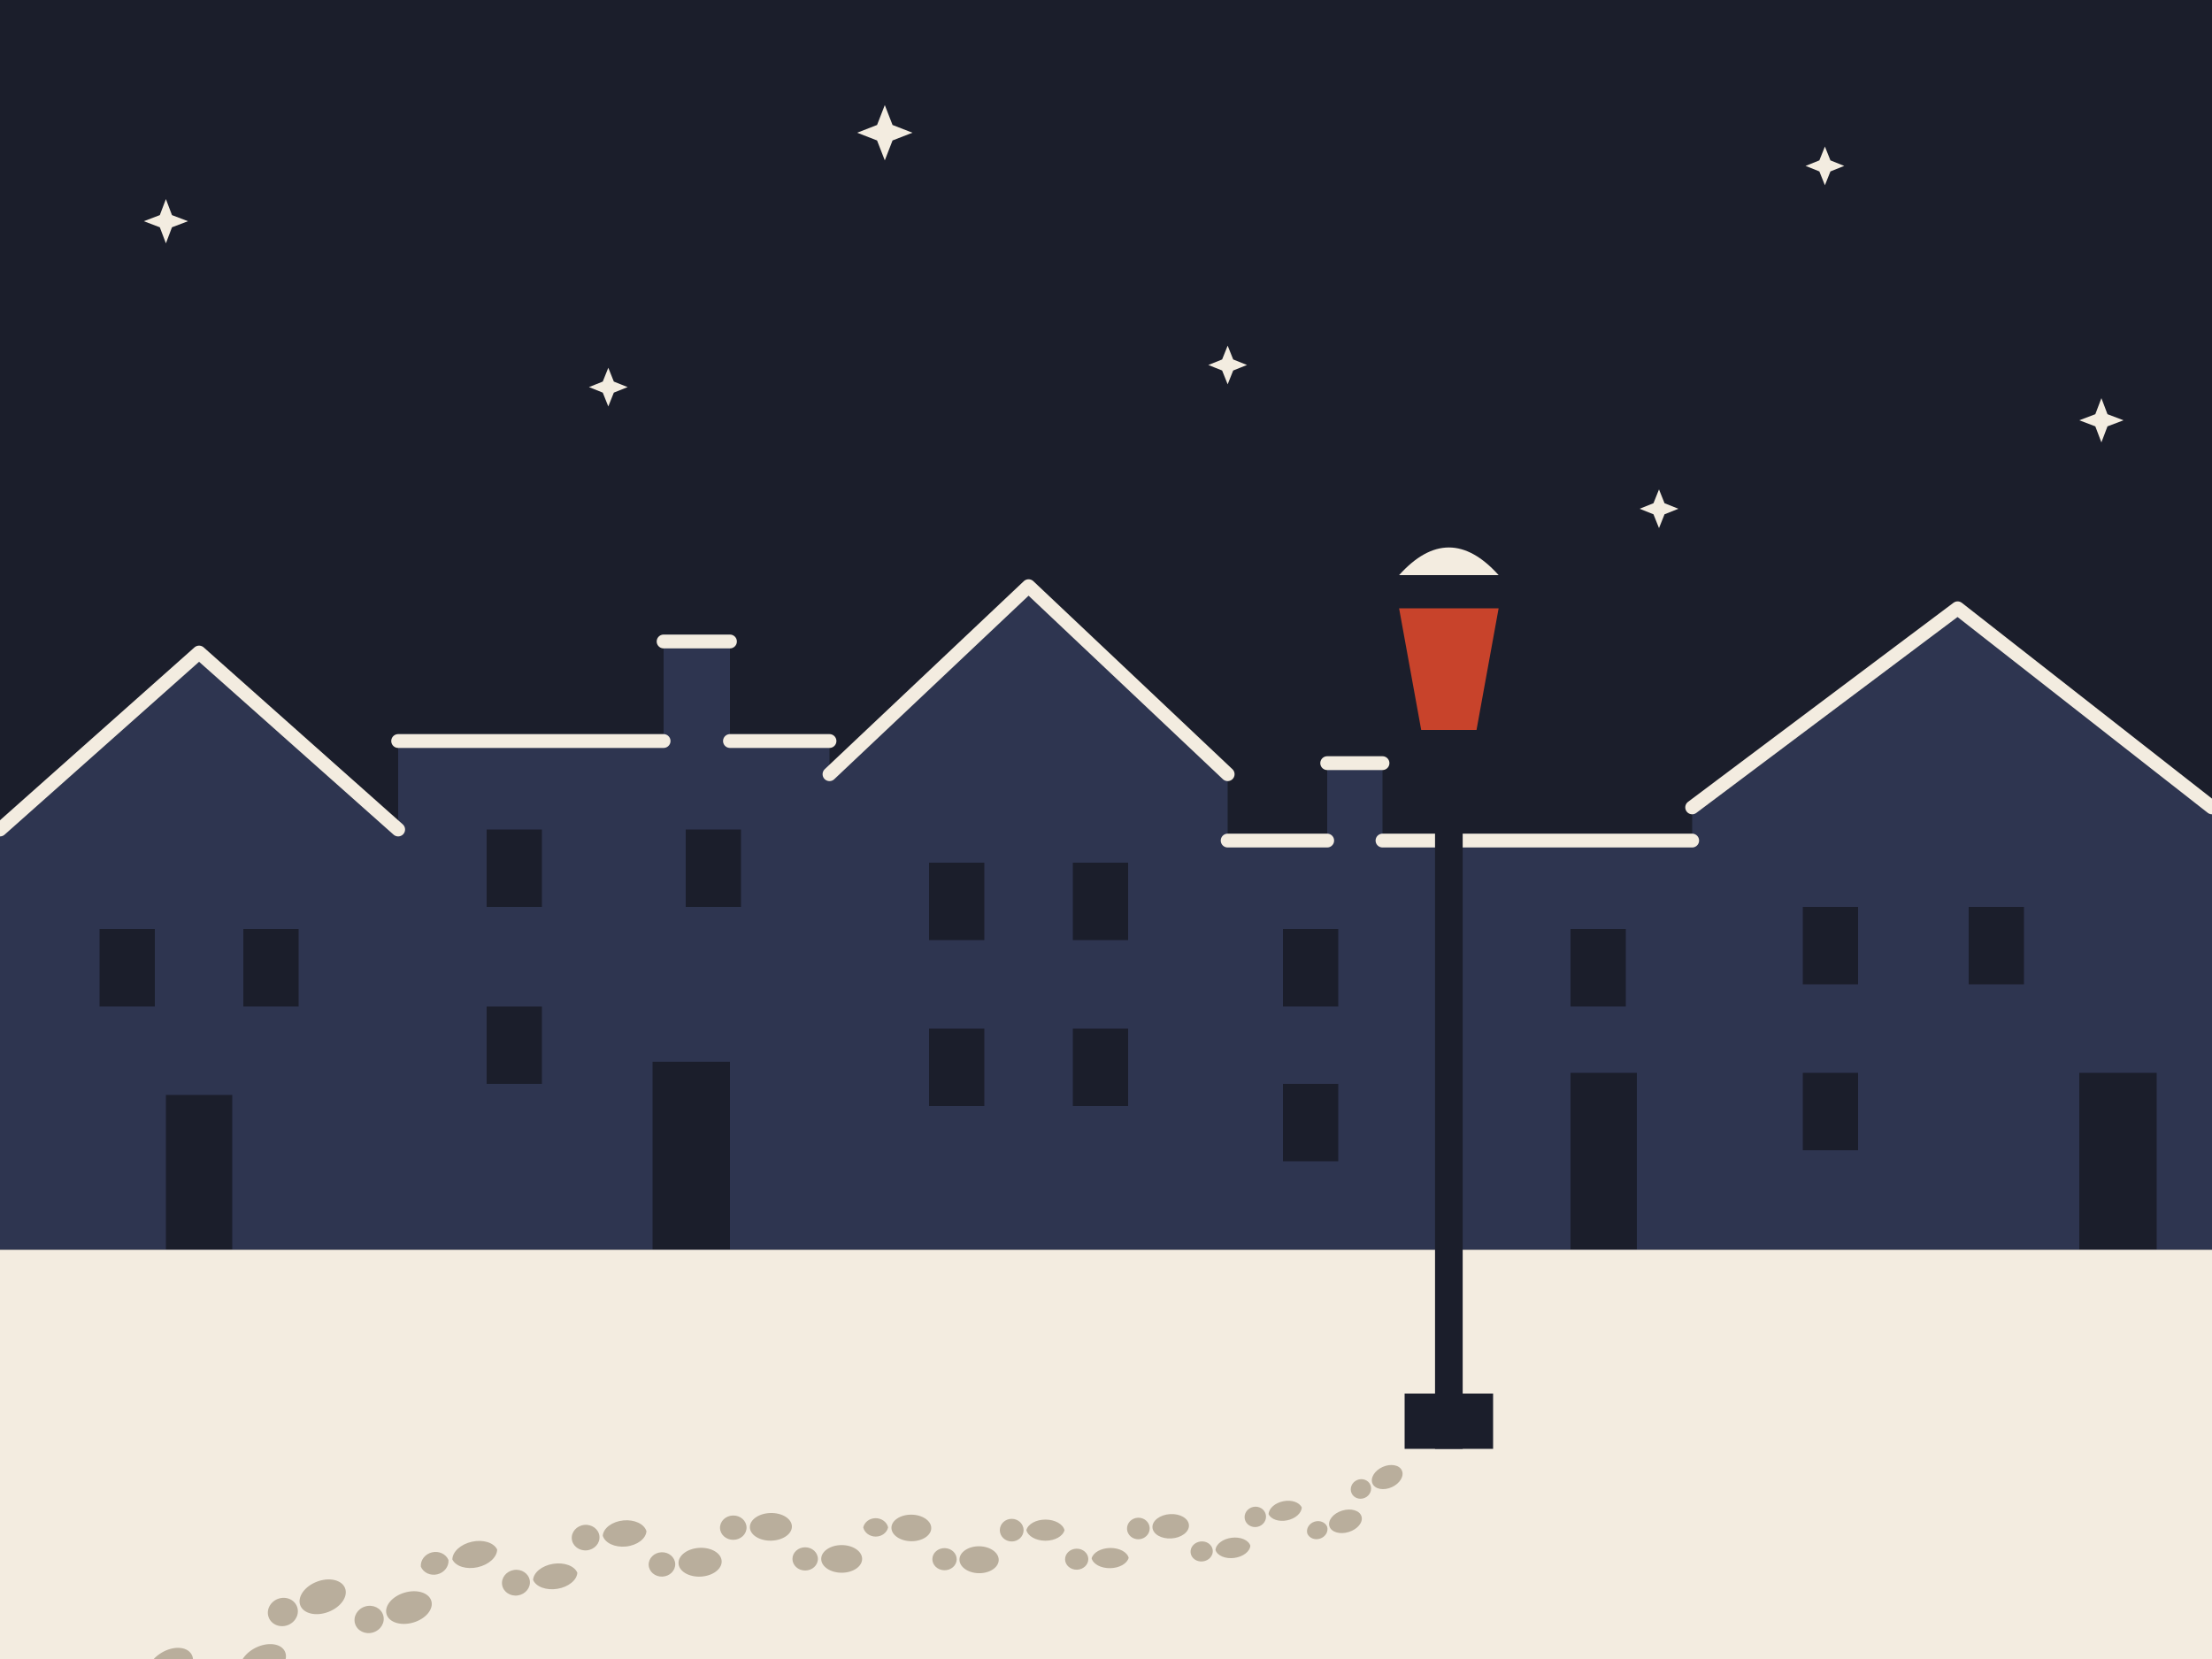
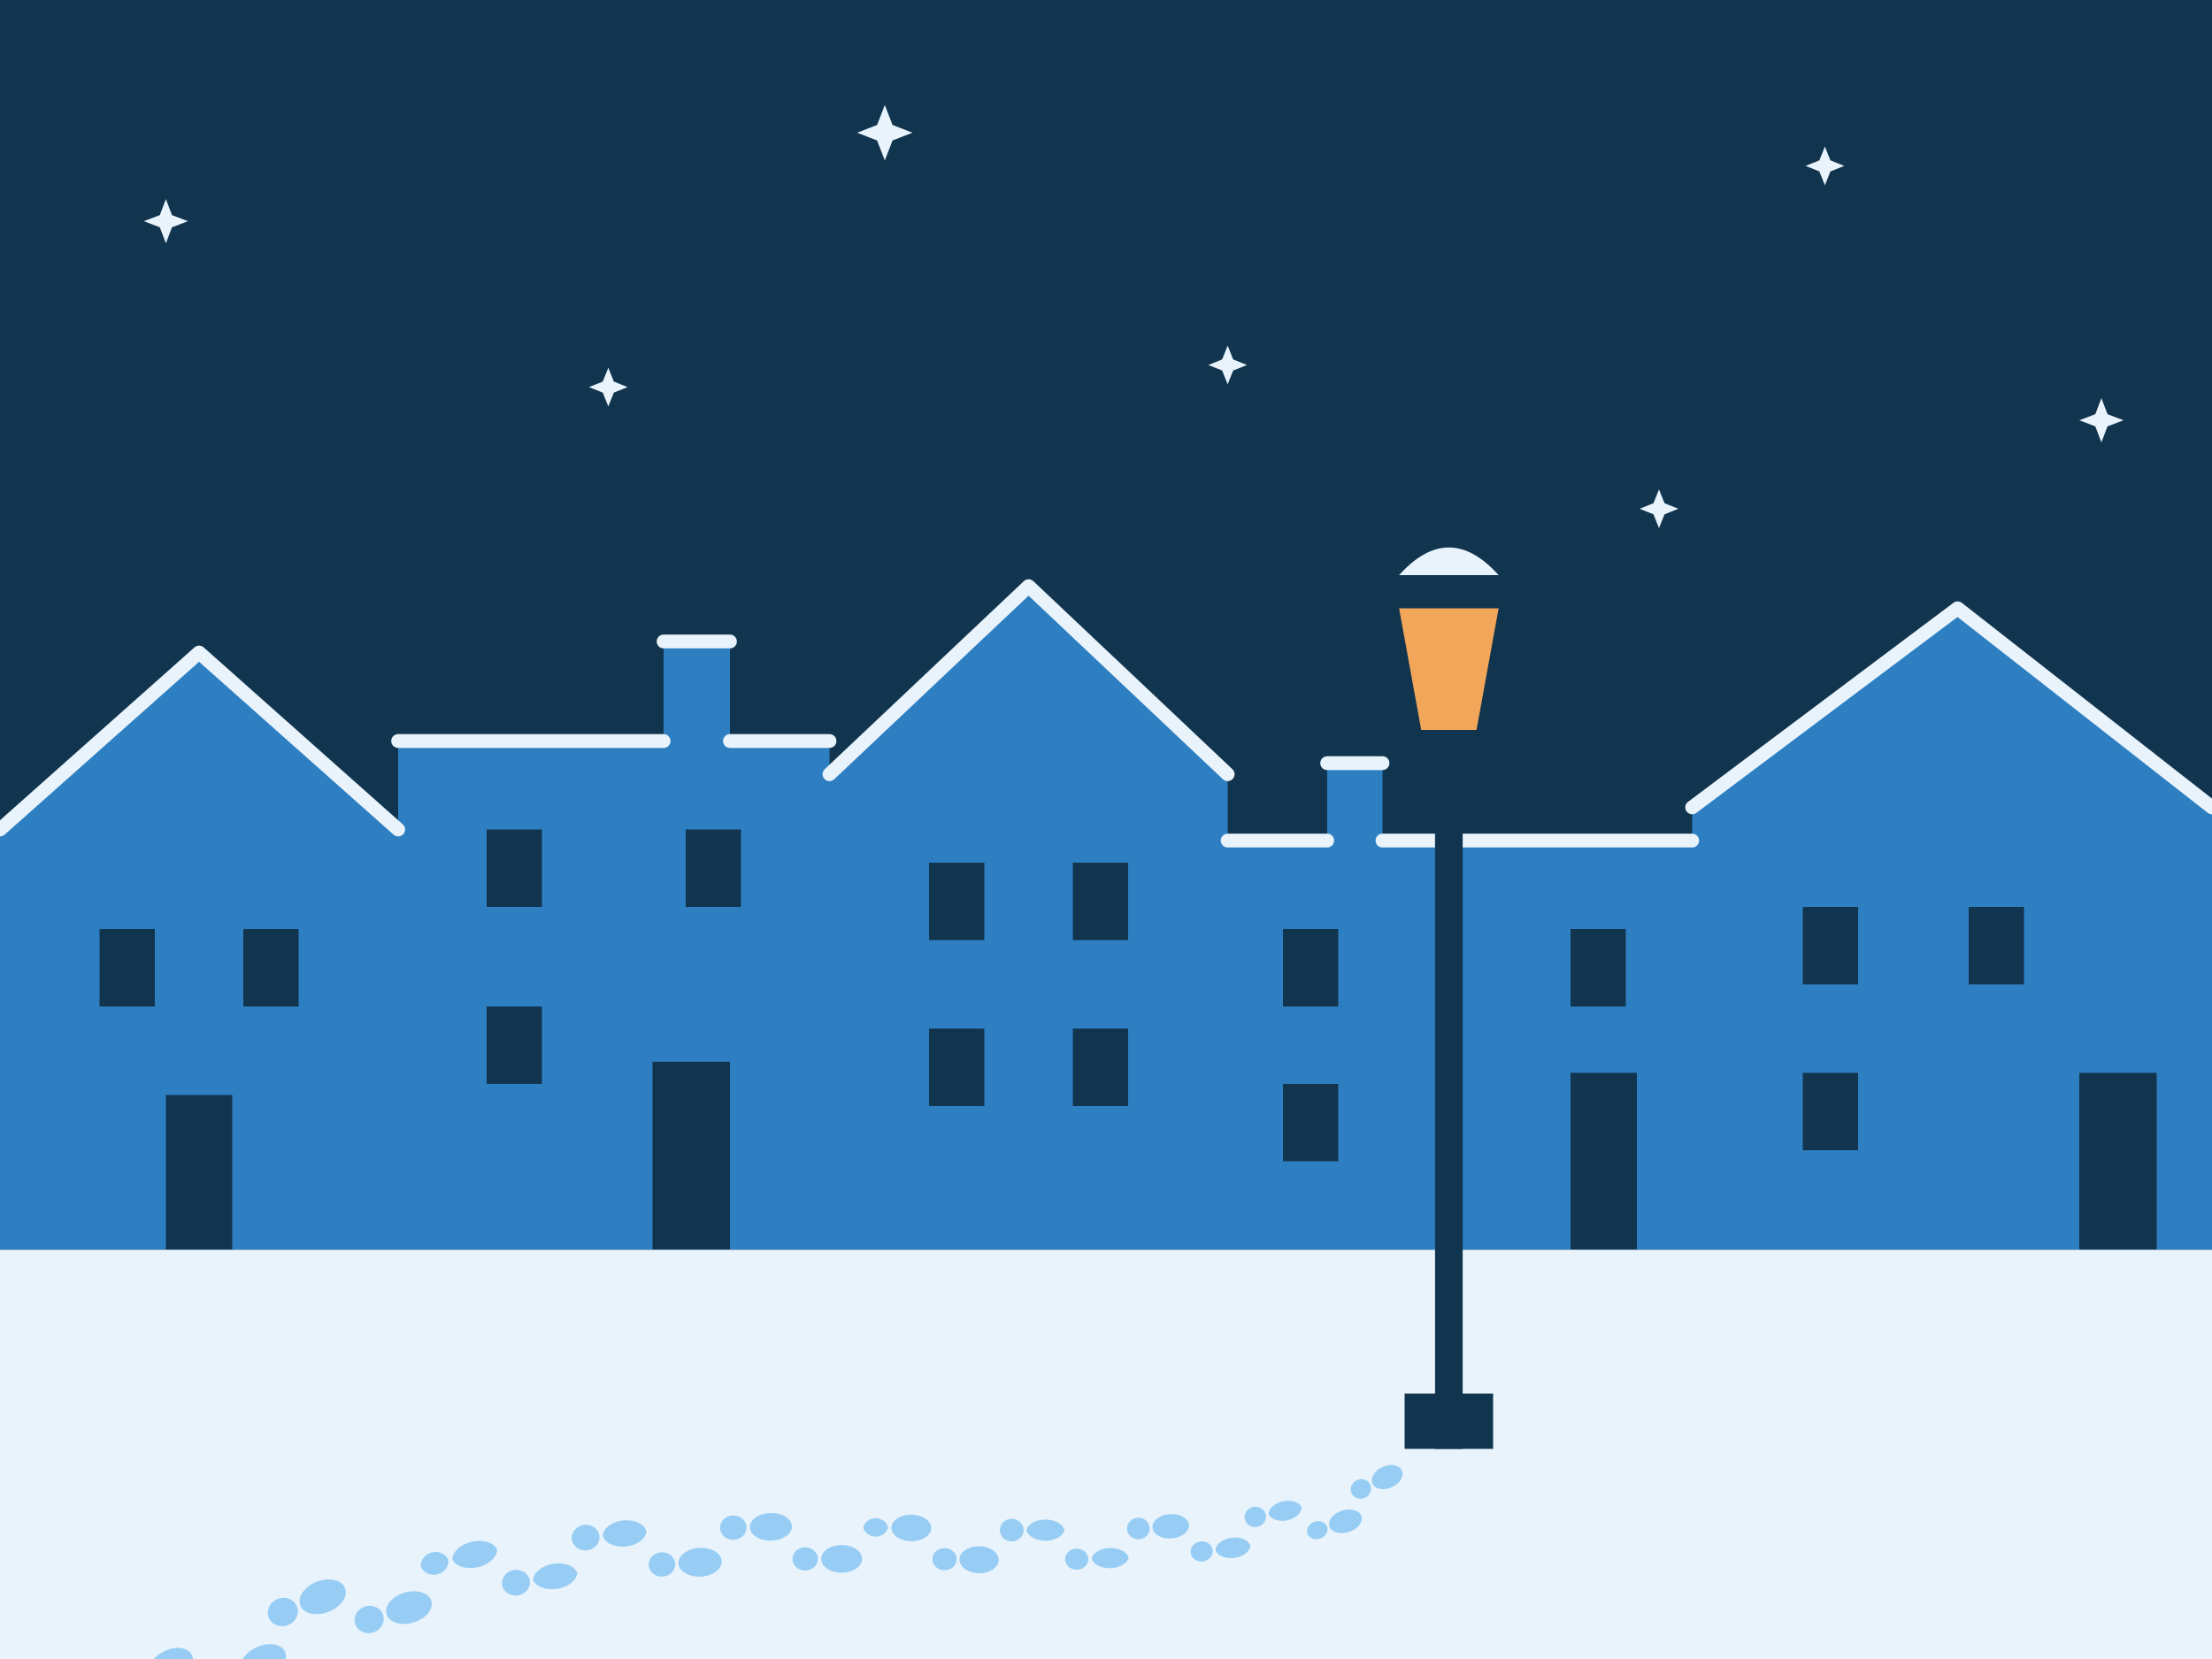
<svg xmlns="http://www.w3.org/2000/svg" viewBox="0 0 400 300" preserveAspectRatio="xMidYMid slice">
-   <rect width="400" height="300" fill="#1B1E2B" />
-   <path d="M30 36L31.1 38.9L34 40L31.1 41.1L30 44L28.9 41.1L26 40L28.9 38.9ZM110 66.5L111 69L113.5 70L111 71L110 73.5L109 71L106.5 70L109 69ZM160 19L161.4 22.6L165 24L161.4 25.4L160 29L158.6 25.4L155 24L158.6 22.6ZM222 62.5L223 65L225.5 66L223 67L222 69.5L221 67L218.5 66L221 65ZM330 26.5L331 29L333.5 30L331 31L330 33.5L329 31L326.5 30L329 29ZM380 72L381.1 74.9L384 76L381.1 77.1L380 80L378.9 77.1L376 76L378.9 74.9ZM300 88.5L301 91L303.5 92L301 93L300 95.5L299 93L296.5 92L299 91Z" fill="#F3ECE0" />
-   <path d="M0 226V150L36 118L72 150V226ZM72 226V134H120V116H132V134H150V226ZM150 226V140L186 106L222 140V226ZM222 226V152H240V138H250V152H306V226ZM306 226V146L354 110L400 146V226Z" fill="#2E3550" />
-   <path d="M0 150L36 118L72 150M72 134H120M132 134H150M120 116H132M150 140L186 106L222 140M222 152H240M250 152H306M240 138H250M306 146L354 110L400 146" fill="none" stroke="#F3ECE0" stroke-width="2.5" stroke-linecap="round" stroke-linejoin="round" />
-   <path d="M18 168h10v14h-10zM44 168h10v14h-10zM30 198h12v28h-12zM88 150h10v14h-10zM124 150h10v14h-10zM88 182h10v14h-10zM118 192h14v34h-14zM168 156h10v14h-10zM194 156h10v14h-10zM168 186h10v14h-10zM194 186h10v14h-10zM232 168h10v14h-10zM284 168h10v14h-10zM232 196h10v14h-10zM284 194h12v32h-12zM326 164h10v14h-10zM356 164h10v14h-10zM376 194h14v32h-14zM326 194h10v14h-10z" fill="#1B1E2B" />
-   <rect x="0" y="226" width="400" height="74" fill="#F3ECE0" />
-   <path d="M34.6 299.1A4.5 3 -31 0 1 26.9 303.8A4.5 3 -31 0 1 34.6 299.1ZM26.3 304.1A2.8 2.6 -31 0 1 21.5 307A2.8 2.6 -31 0 1 26.3 304.1ZM51.5 298.6A4.4 2.9 -25.9 0 1 43.6 302.5A4.4 2.9 -25.9 0 1 51.5 298.6ZM42.9 302.8A2.7 2.5 -25.9 0 1 38 305.2A2.7 2.5 -25.9 0 1 42.9 302.8ZM62.4 287.2A4.3 2.9 -21 0 1 54.3 290.3A4.3 2.9 -21 0 1 62.4 287.2ZM53.7 290.5A2.7 2.5 -21 0 1 48.6 292.5A2.7 2.5 -21 0 1 53.7 290.5ZM78 289.5A4.2 2.8 -16.5 0 1 69.9 291.9A4.2 2.8 -16.5 0 1 78 289.5ZM69.3 292.1A2.6 2.4 -16.5 0 1 64.2 293.6A2.6 2.4 -16.5 0 1 69.3 292.1ZM89.9 280.2A4.2 2.8 -12.4 0 1 81.8 282A4.2 2.8 -12.4 0 1 89.9 280.2ZM81.1 282.1A2.6 2.4 -12.4 0 1 76.1 283.3A2.6 2.4 -12.4 0 1 81.1 282.1ZM104.4 284.4A4.1 2.7 -8.8 0 1 96.4 285.7A4.1 2.7 -8.8 0 1 104.4 284.4ZM95.8 285.8A2.5 2.3 -8.8 0 1 90.8 286.6A2.5 2.3 -8.8 0 1 95.8 285.8ZM116.9 276.9A4 2.7 -5.7 0 1 109 277.7A4 2.7 -5.7 0 1 116.9 276.9ZM108.4 277.8A2.5 2.3 -5.7 0 1 103.4 278.3A2.5 2.3 -5.7 0 1 108.4 277.8ZM130.5 282.3A3.9 2.6 -3.2 0 1 122.7 282.7A3.9 2.6 -3.2 0 1 130.5 282.3ZM122.1 282.8A2.4 2.2 -3.2 0 1 117.3 283A2.4 2.2 -3.2 0 1 122.1 282.8ZM143.2 276A3.8 2.5 -1.3 0 1 135.6 276.2A3.8 2.5 -1.3 0 1 143.2 276ZM135 276.2A2.4 2.2 -1.3 0 1 130.2 276.3A2.4 2.2 -1.3 0 1 135 276.2ZM155.9 281.9A3.7 2.5 0 0 1 148.5 281.9A3.7 2.5 0 0 1 155.9 281.9ZM147.9 281.9A2.3 2.1 0 0 1 143.3 281.9A2.3 2.1 0 0 1 147.9 281.9ZM168.4 276.3A3.6 2.4 0.7 0 1 161.2 276.3A3.6 2.4 0.7 0 1 168.4 276.3ZM160.6 276.2A2.3 2.1 0.7 0 1 156.1 276.2A2.3 2.1 0.7 0 1 160.6 276.2ZM180.6 282.1A3.5 2.4 0.7 0 1 173.5 282A3.5 2.4 0.7 0 1 180.6 282.1ZM173 282A2.2 2 0.7 0 1 168.6 281.9A2.2 2 0.7 0 1 173 282ZM192.5 276.7A3.5 2.3 0 0 1 185.6 276.7A3.5 2.3 0 0 1 192.5 276.7ZM185.1 276.7A2.1 2 0 0 1 180.8 276.7A2.1 2 0 0 1 185.1 276.7ZM204.1 281.7A3.4 2.2 -1.5 0 1 197.4 281.8A3.4 2.2 -1.5 0 1 204.1 281.7ZM196.8 281.9A2.1 1.9 -1.5 0 1 192.6 282A2.1 1.9 -1.5 0 1 196.8 281.9ZM215 275.8A3.3 2.2 -3.8 0 1 208.4 276.2A3.3 2.2 -3.8 0 1 215 275.8ZM207.9 276.3A2 1.9 -3.8 0 1 203.8 276.5A2 1.9 -3.8 0 1 207.9 276.3ZM226.1 279.5A3.2 2.1 -7.2 0 1 219.8 280.3A3.2 2.1 -7.2 0 1 226.1 279.5ZM219.3 280.3A2 1.8 -7.2 0 1 215.3 280.8A2 1.8 -7.2 0 1 219.3 280.3ZM235.4 272.6A3.1 2.1 -11.6 0 1 229.4 273.8A3.1 2.1 -11.6 0 1 235.4 272.6ZM228.9 273.9A1.9 1.8 -11.6 0 1 225.1 274.7A1.9 1.8 -11.6 0 1 228.9 273.9ZM246.2 274.2A3 2 -17.2 0 1 240.4 276A3 2 -17.2 0 1 246.2 274.2ZM240 276.1A1.9 1.7 -17.2 0 1 236.4 277.3A1.9 1.7 -17.2 0 1 240 276.1ZM253.5 265.9A2.9 2 -24 0 1 248.2 268.3A2.9 2 -24 0 1 253.5 265.9ZM247.8 268.5A1.8 1.7 -24 0 1 244.4 270A1.8 1.7 -24 0 1 247.8 268.5Z" fill="#B9AE9C" />
-   <rect x="259.5" y="134" width="5" height="128" fill="#1B1E2B" />
-   <rect x="254" y="252" width="16" height="10" fill="#1B1E2B" />
-   <path d="M249 110H275L268 101H256ZM255 132H269V136H255Z" fill="#1B1E2B" />
-   <path d="M262 101V95" fill="none" stroke="#1B1E2B" stroke-width="2.5" stroke-linecap="round" stroke-linejoin="round" />
-   <path d="M253 104Q262 94 271 104Z" fill="#F3ECE0" />
-   <path d="M253 110H271L267 132H257Z" fill="#C8432B" />
+   <rect width="400" height="300" fill="#12354F" />
+   <path d="M30 36L31.1 38.9L34 40L31.1 41.1L30 44L28.9 41.1L26 40L28.9 38.9ZM110 66.5L111 69L113.5 70L111 71L110 73.5L109 71L106.5 70L109 69ZM160 19L161.4 22.6L165 24L161.4 25.4L160 29L158.6 25.4L155 24L158.6 22.6ZM222 62.5L223 65L225.5 66L223 67L222 69.5L221 67L218.5 66L221 65ZM330 26.5L331 29L333.5 30L331 31L330 33.5L329 31L326.5 30L329 29ZM380 72L381.1 74.9L384 76L381.1 77.1L380 80L378.9 77.1L376 76L378.9 74.9ZM300 88.5L301 91L303.5 92L301 93L300 95.5L299 93L296.5 92L299 91Z" fill="#E9F3FB" />
+   <path d="M0 226V150L36 118L72 150V226ZM72 226V134H120V116H132V134H150V226ZM150 226V140L186 106L222 140V226ZM222 226V152H240V138H250V152H306V226ZM306 226V146L354 110L400 146V226Z" fill="#2E7FC2" />
+   <path d="M0 150L36 118L72 150M72 134H120M132 134H150M120 116H132M150 140L186 106L222 140M222 152H240M250 152H306M240 138H250M306 146L354 110L400 146" fill="none" stroke="#E9F3FB" stroke-width="2.5" stroke-linecap="round" stroke-linejoin="round" />
+   <path d="M18 168h10v14h-10zM44 168h10v14h-10zM30 198h12v28h-12zM88 150h10v14h-10zM124 150h10v14h-10zM88 182h10v14h-10zM118 192h14v34h-14zM168 156h10v14h-10zM194 156h10v14h-10zM168 186h10v14h-10zM194 186h10v14h-10zM232 168h10v14h-10zM284 168h10v14h-10zM232 196h10v14h-10zM284 194h12v32h-12zM326 164h10v14h-10zM356 164h10v14h-10zM376 194h14v32h-14zM326 194h10v14h-10z" fill="#12354F" />
+   <rect x="0" y="226" width="400" height="74" fill="#E9F3FB" />
+   <path d="M34.6 299.1A4.5 3 -31 0 1 26.9 303.8A4.5 3 -31 0 1 34.6 299.1ZM26.3 304.1A2.8 2.6 -31 0 1 21.5 307A2.8 2.6 -31 0 1 26.3 304.1ZM51.5 298.6A4.4 2.9 -25.9 0 1 43.6 302.5A4.4 2.9 -25.9 0 1 51.5 298.6ZM42.9 302.8A2.7 2.5 -25.9 0 1 38 305.2A2.7 2.5 -25.9 0 1 42.9 302.8ZM62.4 287.2A4.3 2.9 -21 0 1 54.3 290.3A4.3 2.9 -21 0 1 62.4 287.2ZM53.7 290.5A2.7 2.5 -21 0 1 48.6 292.5A2.7 2.5 -21 0 1 53.7 290.5ZM78 289.5A4.2 2.8 -16.5 0 1 69.9 291.9A4.2 2.8 -16.5 0 1 78 289.5ZM69.3 292.1A2.6 2.4 -16.5 0 1 64.2 293.6A2.6 2.4 -16.5 0 1 69.3 292.1ZM89.9 280.2A4.2 2.8 -12.4 0 1 81.8 282A4.2 2.8 -12.4 0 1 89.9 280.2ZM81.1 282.1A2.6 2.4 -12.4 0 1 76.1 283.3A2.6 2.4 -12.4 0 1 81.1 282.1ZM104.4 284.4A4.1 2.7 -8.8 0 1 96.4 285.7A4.1 2.7 -8.8 0 1 104.4 284.4ZM95.8 285.8A2.5 2.3 -8.8 0 1 90.8 286.6A2.5 2.3 -8.8 0 1 95.8 285.8ZM116.9 276.9A4 2.7 -5.7 0 1 109 277.7A4 2.7 -5.7 0 1 116.9 276.9ZM108.4 277.8A2.5 2.3 -5.7 0 1 103.4 278.3A2.5 2.3 -5.7 0 1 108.4 277.8ZM130.5 282.3A3.9 2.6 -3.2 0 1 122.7 282.7A3.9 2.6 -3.2 0 1 130.5 282.3ZM122.1 282.8A2.4 2.2 -3.2 0 1 117.3 283A2.4 2.2 -3.2 0 1 122.1 282.8ZM143.2 276A3.8 2.5 -1.3 0 1 135.6 276.2A3.8 2.5 -1.3 0 1 143.2 276ZM135 276.2A2.4 2.2 -1.3 0 1 130.2 276.3A2.4 2.2 -1.3 0 1 135 276.2ZM155.9 281.9A3.7 2.5 0 0 1 148.5 281.9A3.7 2.5 0 0 1 155.9 281.9ZM147.9 281.9A2.3 2.1 0 0 1 143.3 281.9A2.3 2.1 0 0 1 147.9 281.9ZM168.4 276.3A3.6 2.4 0.7 0 1 161.2 276.3A3.6 2.4 0.7 0 1 168.4 276.3ZM160.6 276.2A2.3 2.1 0.7 0 1 156.1 276.2A2.3 2.1 0.7 0 1 160.6 276.2ZM180.6 282.1A3.5 2.4 0.7 0 1 173.5 282A3.5 2.4 0.7 0 1 180.6 282.1ZM173 282A2.2 2 0.7 0 1 168.6 281.9A2.2 2 0.7 0 1 173 282ZM192.5 276.7A3.5 2.3 0 0 1 185.6 276.7A3.5 2.3 0 0 1 192.5 276.7ZM185.1 276.7A2.1 2 0 0 1 180.8 276.7A2.1 2 0 0 1 185.1 276.7ZM204.1 281.7A3.4 2.2 -1.5 0 1 197.4 281.8A3.4 2.2 -1.5 0 1 204.1 281.7ZM196.8 281.9A2.1 1.9 -1.5 0 1 192.6 282A2.1 1.9 -1.5 0 1 196.8 281.9ZM215 275.8A3.3 2.2 -3.8 0 1 208.4 276.2A3.3 2.2 -3.8 0 1 215 275.8ZM207.9 276.3A2 1.9 -3.8 0 1 203.8 276.5A2 1.9 -3.8 0 1 207.9 276.3ZM226.1 279.5A3.2 2.1 -7.2 0 1 219.8 280.3A3.2 2.1 -7.2 0 1 226.1 279.5ZM219.3 280.3A2 1.8 -7.2 0 1 215.3 280.8A2 1.8 -7.2 0 1 219.3 280.3ZM235.4 272.6A3.1 2.1 -11.6 0 1 229.4 273.8A3.1 2.1 -11.6 0 1 235.4 272.6ZM228.9 273.9A1.9 1.8 -11.6 0 1 225.1 274.7A1.9 1.8 -11.6 0 1 228.9 273.9ZM246.2 274.2A3 2 -17.2 0 1 240.4 276A3 2 -17.2 0 1 246.2 274.2ZM240 276.1A1.9 1.7 -17.2 0 1 236.4 277.3A1.9 1.7 -17.2 0 1 240 276.1ZM253.5 265.9A2.9 2 -24 0 1 248.2 268.3A2.9 2 -24 0 1 253.5 265.9ZM247.8 268.5A1.8 1.7 -24 0 1 244.4 270A1.8 1.7 -24 0 1 247.8 268.5Z" fill="#97CDF4" />
+   <rect x="259.5" y="134" width="5" height="128" fill="#12354F" />
+   <rect x="254" y="252" width="16" height="10" fill="#12354F" />
+   <path d="M249 110H275L268 101H256ZM255 132H269V136H255Z" fill="#12354F" />
+   <path d="M262 101V95" fill="none" stroke="#12354F" stroke-width="2.5" stroke-linecap="round" stroke-linejoin="round" />
+   <path d="M253 104Q262 94 271 104Z" fill="#E9F3FB" />
+   <path d="M253 110H271L267 132H257Z" fill="#F2A65A" />
</svg>
